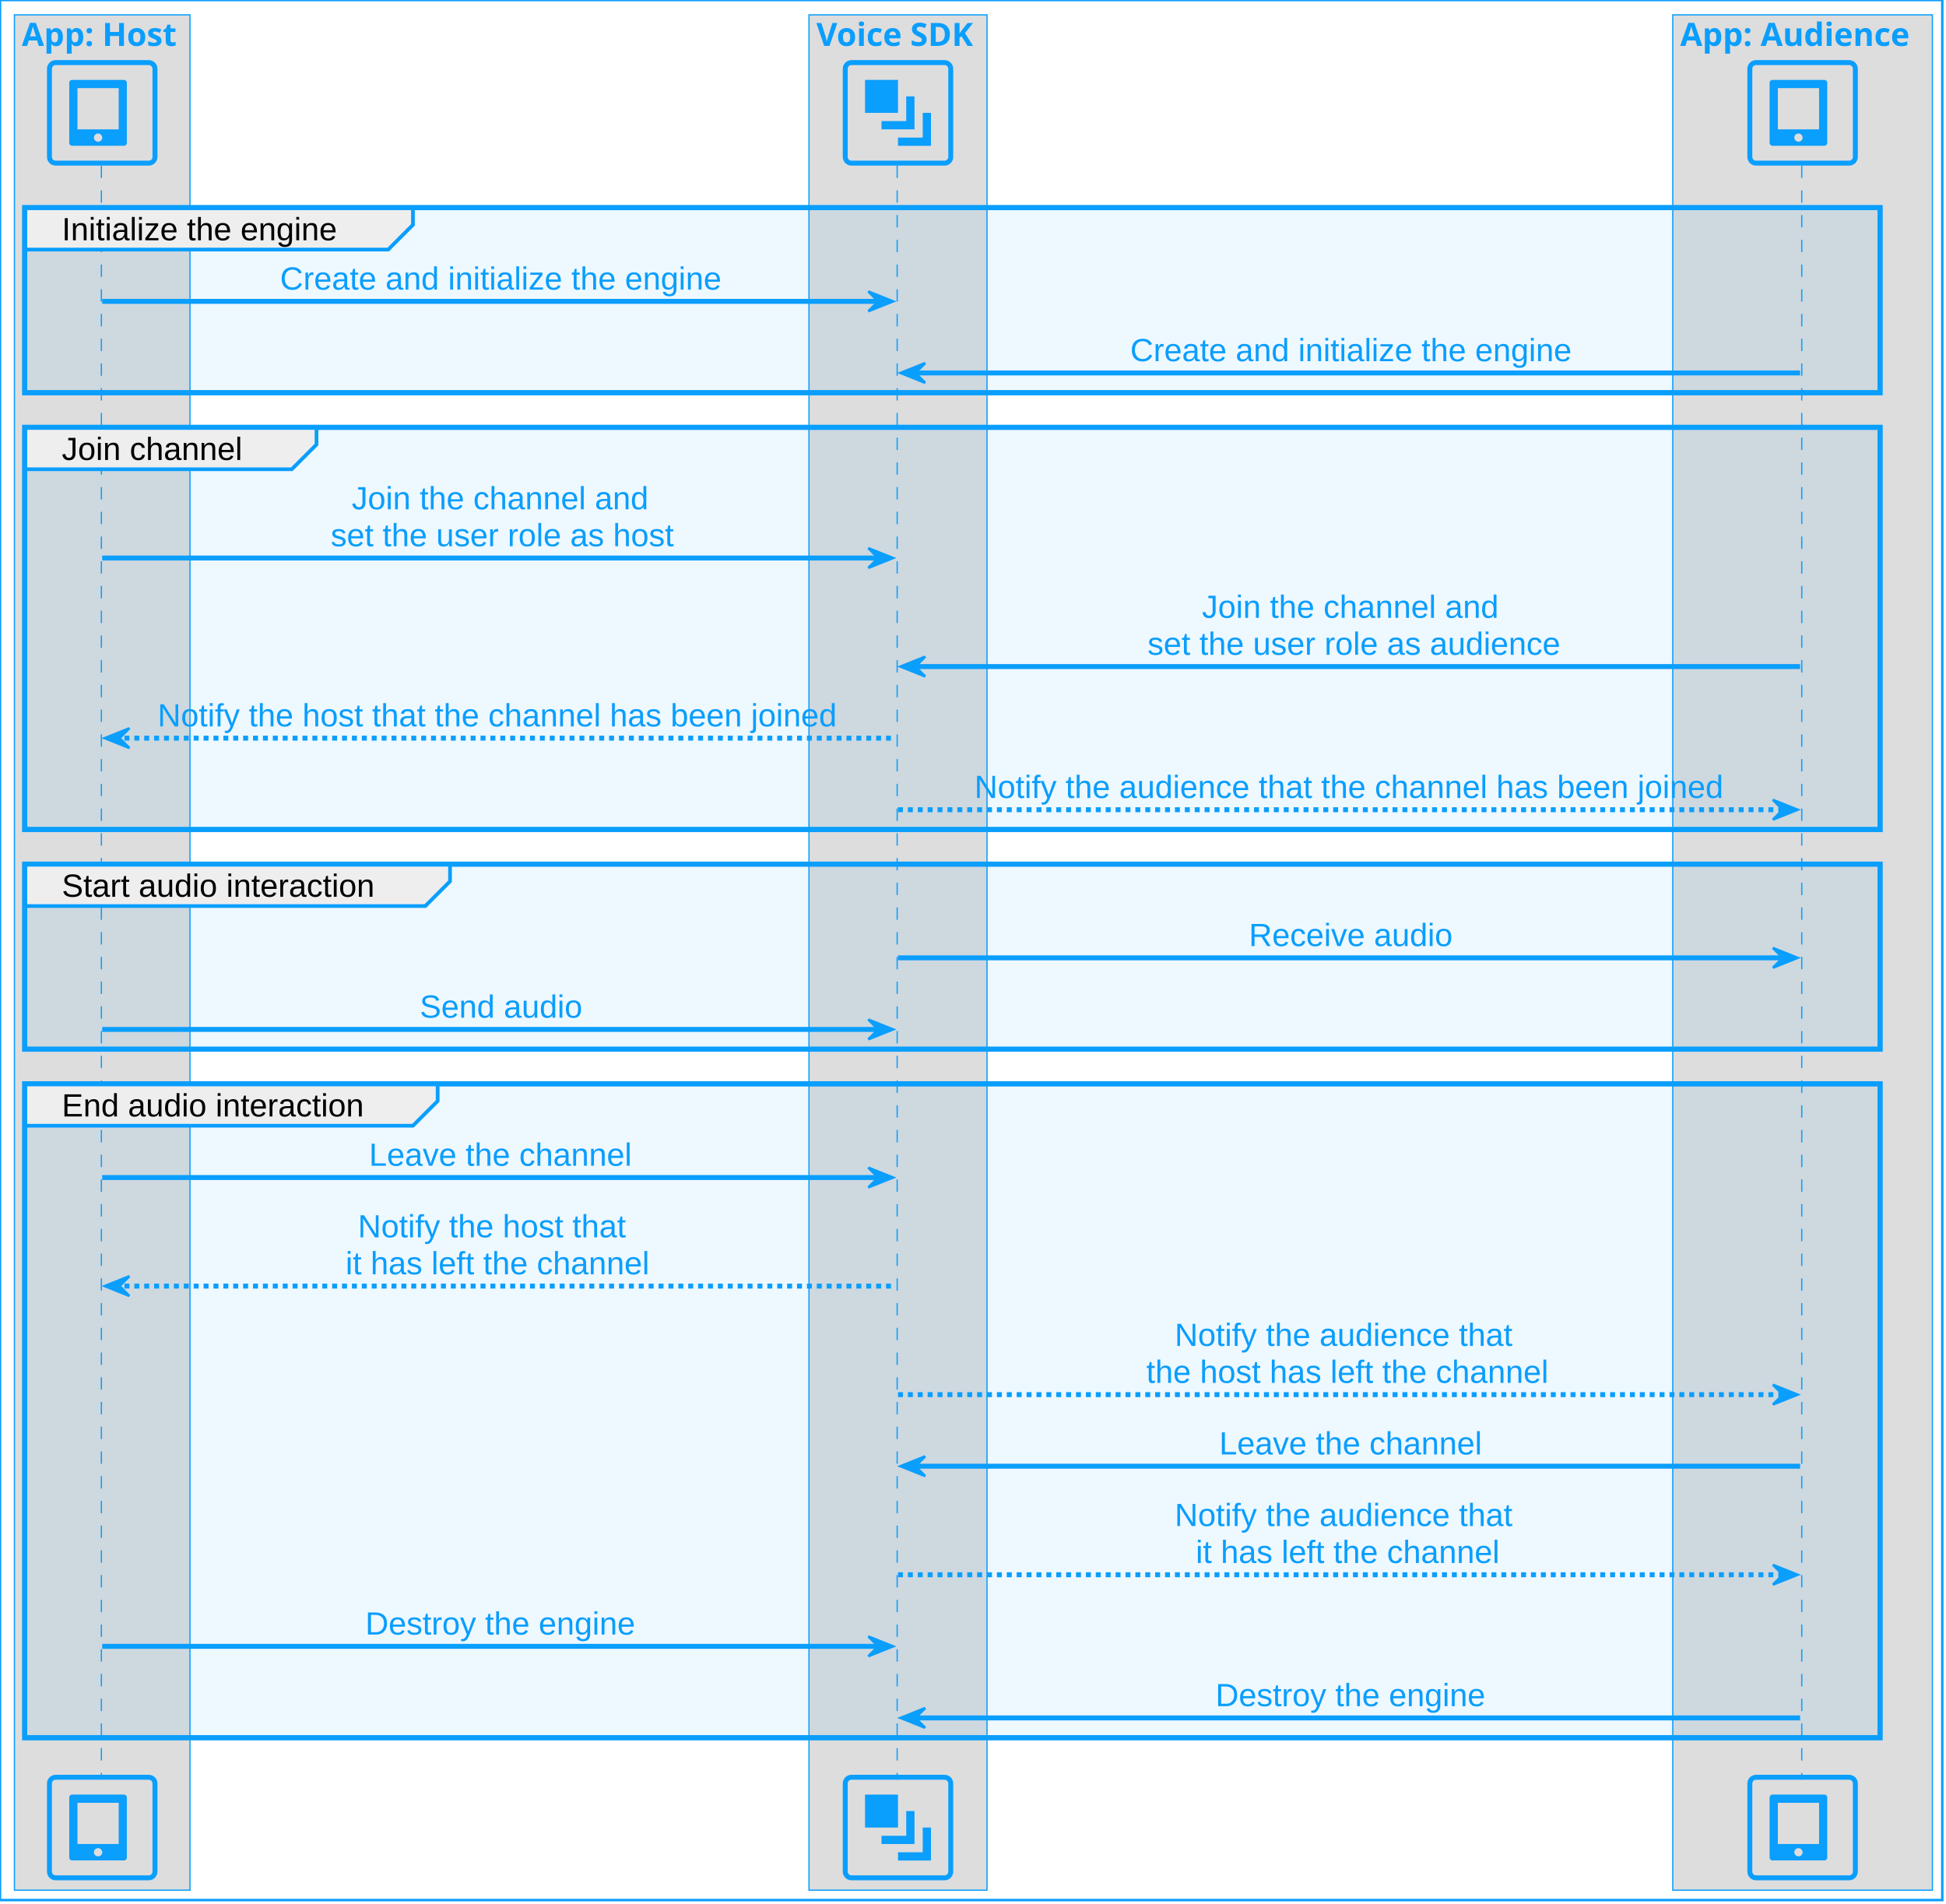
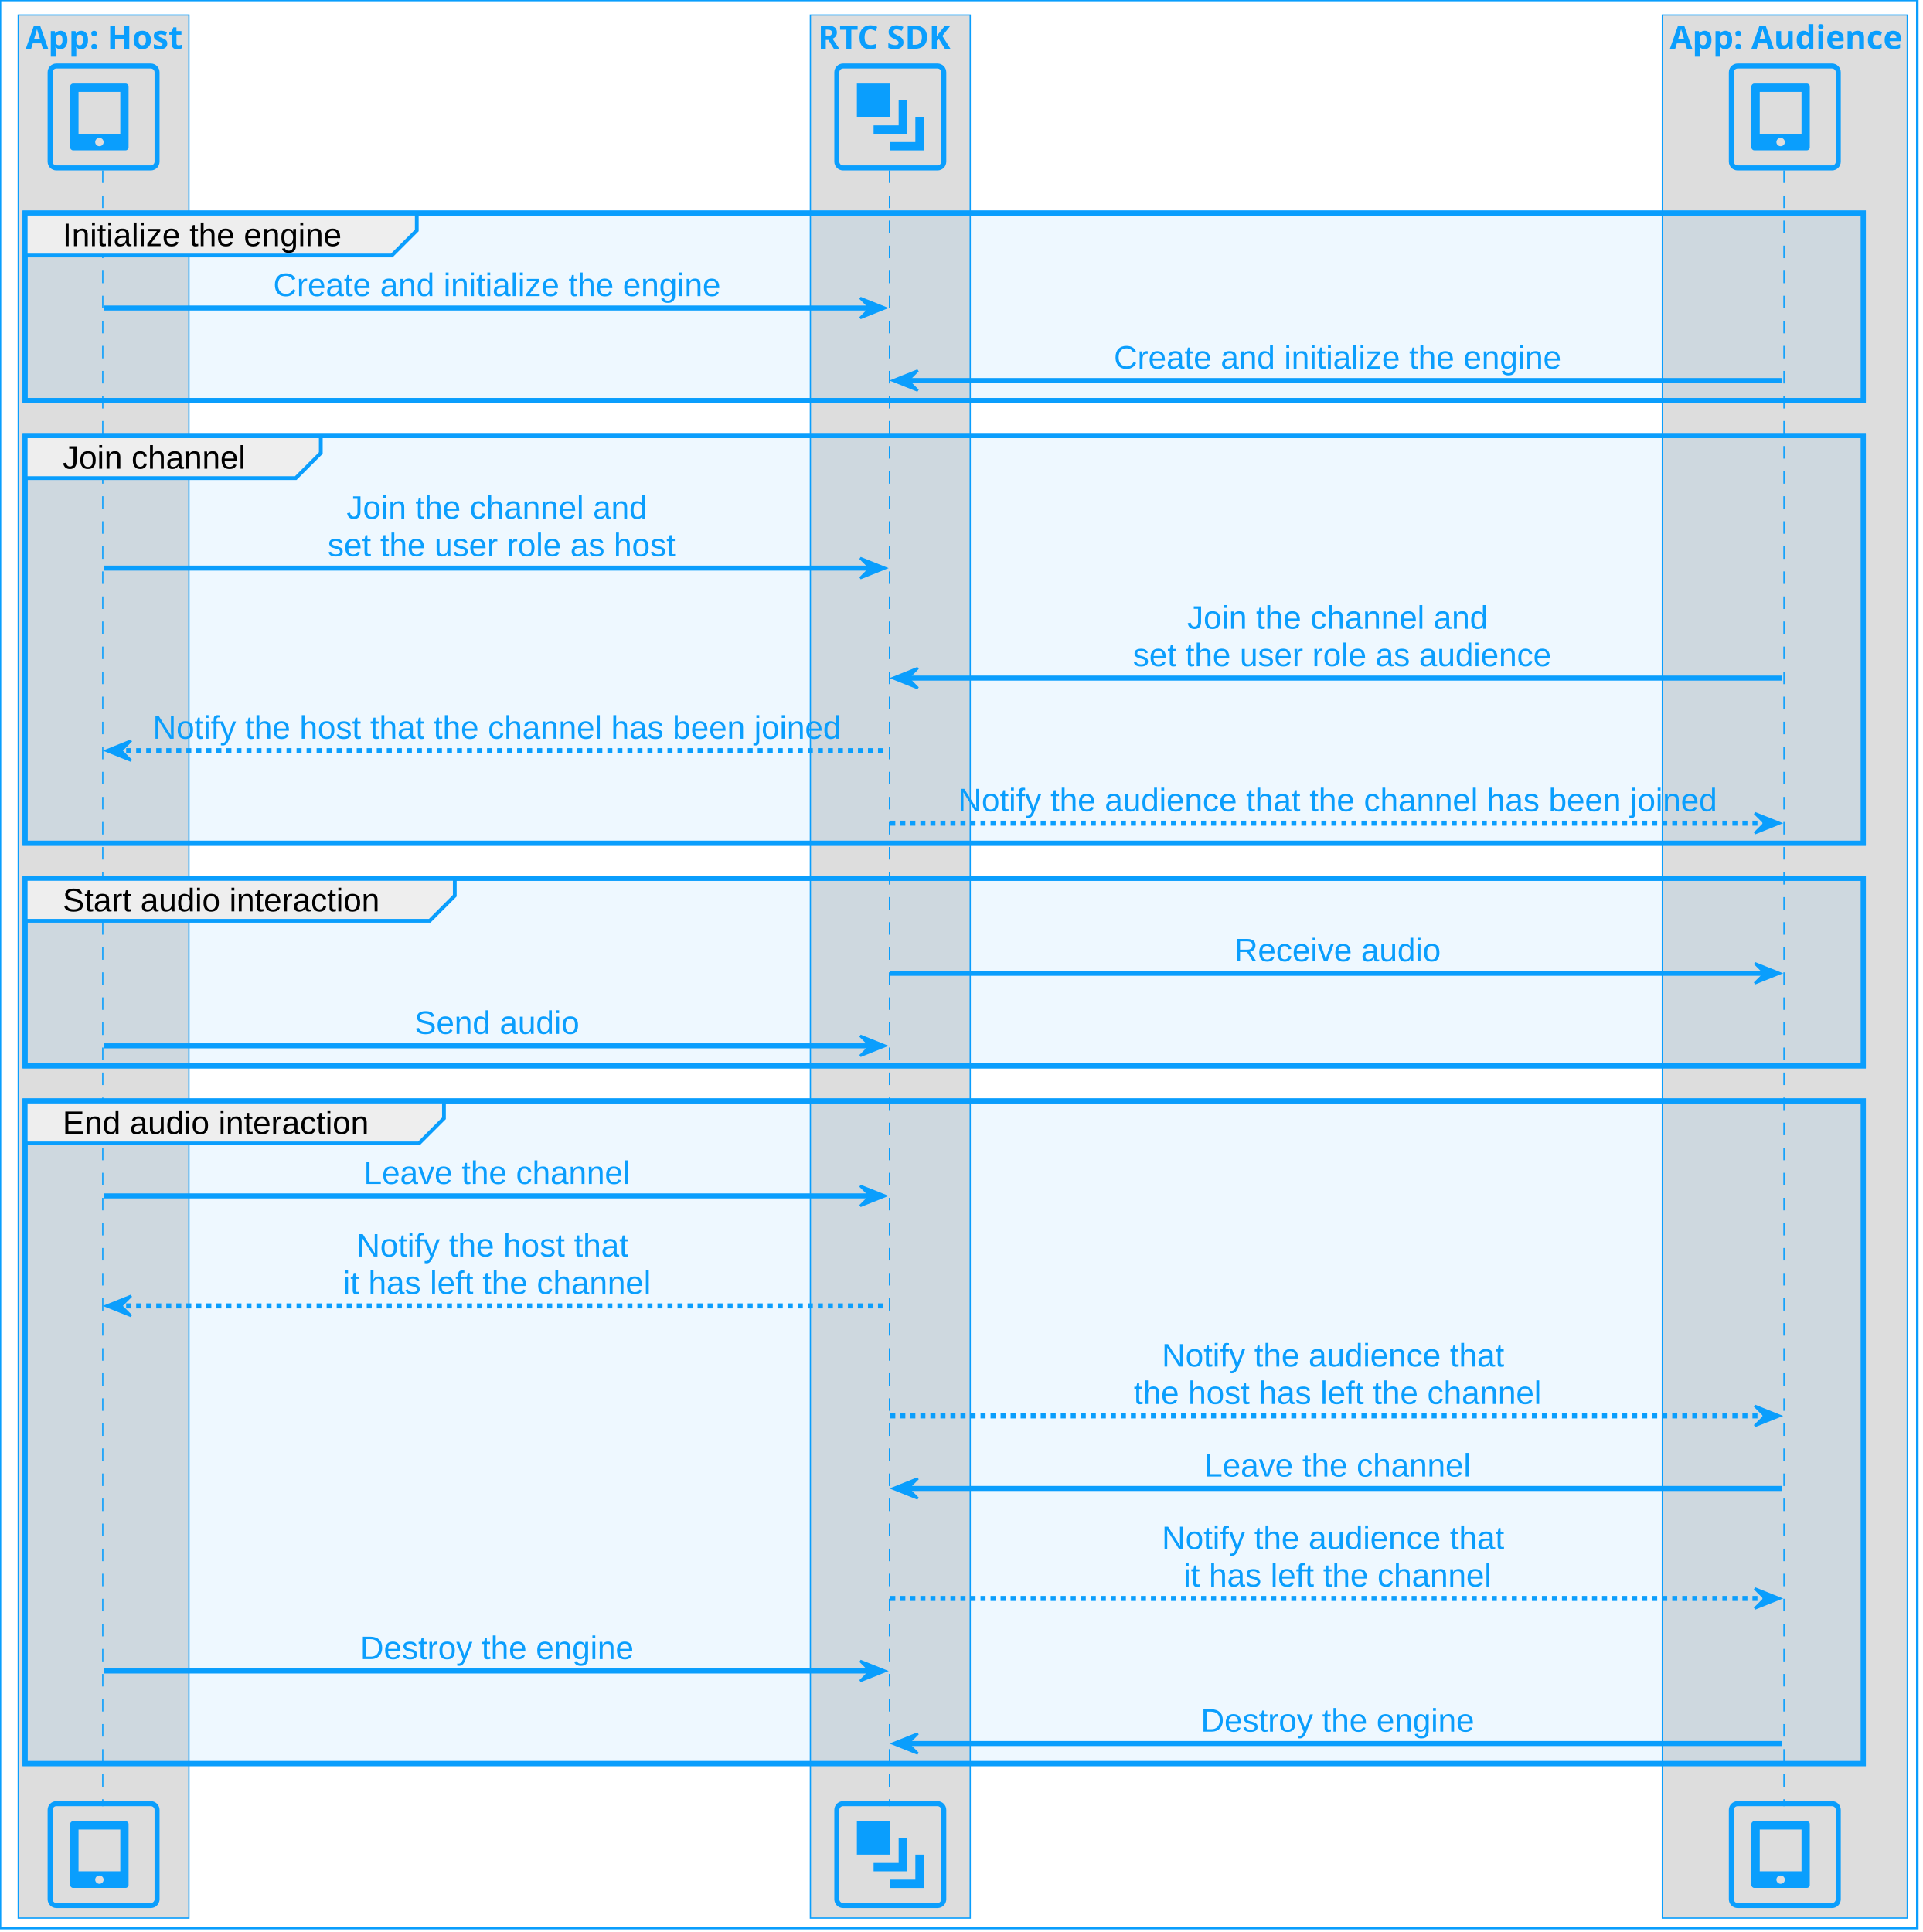
- <svg xmlns="http://www.w3.org/2000/svg" contentStyleType="text/css" height="770px" preserveAspectRatio="none" style="width:787px;height:770px;" version="1.1" viewBox="0 0 787 770" width="787px" zoomAndPan="magnify">
+ <svg xmlns="http://www.w3.org/2000/svg" contentStyleType="text/css" data-diagram-type="SEQUENCE" height="771px" preserveAspectRatio="none" style="width:767px;height:771px;" version="1.1" viewBox="0 0 767 771" width="767px" zoomAndPan="magnify">
  <defs />
  <g>
-     <rect fill="none" height="768.413" style="stroke:#0A9EFD;stroke-width:1.0;" width="785.5" x="0" y="0" />
-     <rect fill="#999999" fill-opacity="0.333" height="758.413" style="stroke:#0A9EFD;stroke-width:0.5;" width="71" x="5.833" y="6" />
-     <text fill="#0A9EFD" font-family="sans-serif" font-size="13" font-weight="bold" lengthAdjust="spacing" textLength="65" x="8.833" y="18.568">App: Host</text>
-     <rect fill="#999999" fill-opacity="0.333" height="758.413" style="stroke:#0A9EFD;stroke-width:0.5;" width="72" x="327.167" y="6" />
-     <text fill="#0A9EFD" font-family="sans-serif" font-size="13" font-weight="bold" lengthAdjust="spacing" textLength="66" x="330.167" y="18.568">Voice SDK</text>
-     <rect fill="#999999" fill-opacity="0.333" height="758.413" style="stroke:#0A9EFD;stroke-width:0.5;" width="105" x="676.5" y="6" />
-     <text fill="#0A9EFD" font-family="sans-serif" font-size="13" font-weight="bold" lengthAdjust="spacing" textLength="99" x="679.5" y="18.568">App: Audience</text>
-     <rect fill="#0A9EFD" fill-opacity="0.067" height="74.846" style="stroke:#0A9EFD;stroke-width:2.0;" width="750.333" x="10" y="83.977" />
-     <rect fill="#0A9EFD" fill-opacity="0.067" height="162.641" style="stroke:#0A9EFD;stroke-width:2.0;" width="750.333" x="10" y="172.823" />
-     <rect fill="#0A9EFD" fill-opacity="0.067" height="74.846" style="stroke:#0A9EFD;stroke-width:2.0;" width="750.333" x="10" y="349.464" />
-     <rect fill="#0A9EFD" fill-opacity="0.067" height="264.436" style="stroke:#0A9EFD;stroke-width:2.0;" width="750.333" x="10" y="438.311" />
-     <line style="stroke:#0A9EFD;stroke-width:0.5;stroke-dasharray:5.0,5.0;" x1="41" x2="41" y1="66.977" y2="719.747" />
-     <line style="stroke:#0A9EFD;stroke-width:0.5;stroke-dasharray:5.0,5.0;" x1="362.833" x2="362.833" y1="66.977" y2="719.747" />
-     <line style="stroke:#0A9EFD;stroke-width:0.5;stroke-dasharray:5.0,5.0;" x1="728.667" x2="728.667" y1="66.977" y2="719.747" />
-     <rect fill="none" height="40.667" rx="2.5" ry="2.5" style="stroke:#0A9EFD;stroke-width:2.0;" width="42.667" x="20" y="25.311" />
-     <path d="M29.133,32.31 C28.533,32.31 28,32.844 28,33.444 L28,57.81 C28,58.41 28.533,58.944 29.133,58.944 L50.167,58.944 C50.767,58.944 51.3,58.41 51.3,57.81 L51.3,33.444 C51.3,32.844 50.767,32.31 50.167,32.31 L29.133,32.31 M31.333,35.644 L48,35.644 L48,52.31 L31.333,52.31 L31.333,35.644 M39.667,53.977 C40.933,53.977 41.767,55.377 41.133,56.477 C40.5,57.577 38.867,57.577 38.2,56.477 C37.567,55.377 38.367,53.977 39.667,53.977 " fill="#0A9EFD" style="stroke:;stroke-width:0.0;stroke-dasharray:;" />
-     <rect fill="none" height="40.667" rx="2.5" ry="2.5" style="stroke:#0A9EFD;stroke-width:2.0;" width="42.667" x="20" y="718.747" />
-     <path d="M29.133,725.747 C28.533,725.747 28,726.28 28,726.88 L28,751.247 C28,751.847 28.533,752.38 29.133,752.38 L50.167,752.38 C50.767,752.38 51.3,751.847 51.3,751.247 L51.3,726.88 C51.3,726.28 50.767,725.747 50.167,725.747 L29.133,725.747 M31.333,729.08 L48,729.08 L48,745.747 L31.333,745.747 L31.333,729.08 M39.667,747.413 C40.933,747.413 41.767,748.813 41.133,749.913 C40.5,751.013 38.867,751.013 38.2,749.913 C37.567,748.813 38.367,747.413 39.667,747.413 " fill="#0A9EFD" style="stroke:;stroke-width:0.0;stroke-dasharray:;" />
-     <rect fill="none" height="40.667" rx="2.5" ry="2.5" style="stroke:#0A9EFD;stroke-width:2.0;" width="42.667" x="341.833" y="25.311" />
-     <path d="M349.833,32.31 L349.833,45.644 L363.167,45.644 L363.167,32.31 L349.833,32.31 M366.5,38.977 L366.5,48.977 L356.5,48.977 L356.5,52.31 L369.833,52.31 L369.833,38.977 L366.5,38.977 M373.167,45.644 L373.167,55.644 L363.167,55.644 L363.167,58.977 L376.5,58.977 L376.5,45.644 L373.167,45.644 " fill="#0A9EFD" style="stroke:;stroke-width:0.0;stroke-dasharray:;" />
-     <rect fill="none" height="40.667" rx="2.5" ry="2.5" style="stroke:#0A9EFD;stroke-width:2.0;" width="42.667" x="341.833" y="718.747" />
-     <path d="M349.833,725.747 L349.833,739.08 L363.167,739.08 L363.167,725.747 L349.833,725.747 M366.5,732.413 L366.5,742.413 L356.5,742.413 L356.5,745.747 L369.833,745.747 L369.833,732.413 L366.5,732.413 M373.167,739.08 L373.167,749.08 L363.167,749.08 L363.167,752.413 L376.5,752.413 L376.5,739.08 L373.167,739.08 " fill="#0A9EFD" style="stroke:;stroke-width:0.0;stroke-dasharray:;" />
-     <rect fill="none" height="40.667" rx="2.5" ry="2.5" style="stroke:#0A9EFD;stroke-width:2.0;" width="42.667" x="707.667" y="25.311" />
-     <path d="M716.8,32.31 C716.2,32.31 715.667,32.844 715.667,33.444 L715.667,57.81 C715.667,58.41 716.2,58.944 716.8,58.944 L737.833,58.944 C738.433,58.944 738.967,58.41 738.967,57.81 L738.967,33.444 C738.967,32.844 738.433,32.31 737.833,32.31 L716.8,32.31 M719,35.644 L735.667,35.644 L735.667,52.31 L719,52.31 L719,35.644 M727.333,53.977 C728.6,53.977 729.433,55.377 728.8,56.477 C728.167,57.577 726.533,57.577 725.867,56.477 C725.233,55.377 726.033,53.977 727.333,53.977 " fill="#0A9EFD" style="stroke:;stroke-width:0.0;stroke-dasharray:;" />
-     <rect fill="none" height="40.667" rx="2.5" ry="2.5" style="stroke:#0A9EFD;stroke-width:2.0;" width="42.667" x="707.667" y="718.747" />
-     <path d="M716.8,725.747 C716.2,725.747 715.667,726.28 715.667,726.88 L715.667,751.247 C715.667,751.847 716.2,752.38 716.8,752.38 L737.833,752.38 C738.433,752.38 738.967,751.847 738.967,751.247 L738.967,726.88 C738.967,726.28 738.433,725.747 737.833,725.747 L716.8,725.747 M719,729.08 L735.667,729.08 L735.667,745.747 L719,745.747 L719,729.08 M727.333,747.413 C728.6,747.413 729.433,748.813 728.8,749.913 C728.167,751.013 726.533,751.013 725.867,749.913 C725.233,748.813 726.033,747.413 727.333,747.413 " fill="#0A9EFD" style="stroke:;stroke-width:0.0;stroke-dasharray:;" />
-     <path d="M10,83.977 L167,83.977 L167,90.926 L157,100.926 L10,100.926 L10,83.977 " fill="#EEEEEE" style="stroke:#0A9EFD;stroke-width:1.5;" />
-     <rect fill="none" height="74.846" style="stroke:#0A9EFD;stroke-width:2.0;" width="750.333" x="10" y="83.977" />
-     <text fill="#000000" font-family="Arial" font-size="13" lengthAdjust="spacing" textLength="112" x="25" y="97.171">Initialize the engine</text>
-     <polygon fill="#0A9EFD" points="351.167,117.875,361.167,121.875,351.167,125.875,355.167,121.875" style="stroke:#0A9EFD;stroke-width:1.0;" />
-     <line style="stroke:#0A9EFD;stroke-width:2.0;" x1="41.333" x2="357.167" y1="121.875" y2="121.875" />
-     <text fill="#0A9EFD" font-family="Arial" font-size="13" lengthAdjust="spacing" textLength="178" x="113.25" y="117.12">Create and initialize the engine</text>
-     <polygon fill="#0A9EFD" points="374.167,146.823,364.167,150.823,374.167,154.823,370.167,150.823" style="stroke:#0A9EFD;stroke-width:1.0;" />
-     <line style="stroke:#0A9EFD;stroke-width:2.0;" x1="368.167" x2="728" y1="150.823" y2="150.823" />
-     <text fill="#0A9EFD" font-family="Arial" font-size="13" lengthAdjust="spacing" textLength="178" x="457.083" y="146.069">Create and initialize the engine</text>
-     <path d="M10,172.823 L128,172.823 L128,179.772 L118,189.772 L10,189.772 L10,172.823 " fill="#EEEEEE" style="stroke:#0A9EFD;stroke-width:1.5;" />
-     <rect fill="none" height="162.641" style="stroke:#0A9EFD;stroke-width:2.0;" width="750.333" x="10" y="172.823" />
-     <text fill="#000000" font-family="Arial" font-size="13" lengthAdjust="spacing" textLength="73" x="25" y="186.017">Join channel</text>
-     <polygon fill="#0A9EFD" points="351.167,221.67,361.167,225.67,351.167,229.67,355.167,225.67" style="stroke:#0A9EFD;stroke-width:1.0;" />
-     <line style="stroke:#0A9EFD;stroke-width:2.0;" x1="41.333" x2="357.167" y1="225.67" y2="225.67" />
-     <text fill="#0A9EFD" font-family="Arial" font-size="13" lengthAdjust="spacing" textLength="120" x="142.25" y="205.966">Join the channel and</text>
-     <text fill="#0A9EFD" font-family="Arial" font-size="13" lengthAdjust="spacing" textLength="141" x="133.75" y="220.915">set the user role as host</text>
-     <polygon fill="#0A9EFD" points="374.167,265.567,364.167,269.567,374.167,273.567,370.167,269.567" style="stroke:#0A9EFD;stroke-width:1.0;" />
-     <line style="stroke:#0A9EFD;stroke-width:2.0;" x1="368.167" x2="728" y1="269.567" y2="269.567" />
-     <text fill="#0A9EFD" font-family="Arial" font-size="13" lengthAdjust="spacing" textLength="120" x="486.083" y="249.863">Join the channel and</text>
-     <text fill="#0A9EFD" font-family="Arial" font-size="13" lengthAdjust="spacing" textLength="168" x="464.083" y="264.812">set the user role as audience</text>
-     <polygon fill="#0A9EFD" points="52.333,294.516,42.333,298.516,52.333,302.516,48.333,298.516" style="stroke:#0A9EFD;stroke-width:1.0;" />
-     <line style="stroke:#0A9EFD;stroke-width:2.0;stroke-dasharray:2.0,2.0;" x1="46.333" x2="362.167" y1="298.516" y2="298.516" />
-     <text fill="#0A9EFD" font-family="Arial" font-size="13" lengthAdjust="spacing" textLength="277" x="63.75" y="293.761">Notify the host that the channel has been joined</text>
-     <polygon fill="#0A9EFD" points="717,323.464,727,327.464,717,331.464,721,327.464" style="stroke:#0A9EFD;stroke-width:1.0;" />
-     <line style="stroke:#0A9EFD;stroke-width:2.0;stroke-dasharray:2.0,2.0;" x1="363.167" x2="723" y1="327.464" y2="327.464" />
-     <text fill="#0A9EFD" font-family="Arial" font-size="13" lengthAdjust="spacing" textLength="304" x="394.083" y="322.71">Notify the audience that the channel has been joined</text>
-     <path d="M10,349.464 L182,349.464 L182,356.413 L172,366.413 L10,366.413 L10,349.464 " fill="#EEEEEE" style="stroke:#0A9EFD;stroke-width:1.5;" />
-     <rect fill="none" height="74.846" style="stroke:#0A9EFD;stroke-width:2.0;" width="750.333" x="10" y="349.464" />
-     <text fill="#000000" font-family="Arial" font-size="13" lengthAdjust="spacing" textLength="127" x="25" y="362.658">Start audio interaction</text>
-     <polygon fill="#0A9EFD" points="717,383.362,727,387.362,717,391.362,721,387.362" style="stroke:#0A9EFD;stroke-width:1.0;" />
-     <line style="stroke:#0A9EFD;stroke-width:2.0;" x1="363.167" x2="723" y1="387.362" y2="387.362" />
-     <text fill="#0A9EFD" font-family="Arial" font-size="13" lengthAdjust="spacing" textLength="82" x="505.083" y="382.607">Receive audio</text>
-     <polygon fill="#0A9EFD" points="351.167,412.311,361.167,416.311,351.167,420.311,355.167,416.311" style="stroke:#0A9EFD;stroke-width:1.0;" />
-     <line style="stroke:#0A9EFD;stroke-width:2.0;" x1="41.333" x2="357.167" y1="416.311" y2="416.311" />
-     <text fill="#0A9EFD" font-family="Arial" font-size="13" lengthAdjust="spacing" textLength="65" x="169.75" y="411.556">Send audio</text>
-     <path d="M10,438.311 L177,438.311 L177,445.259 L167,455.259 L10,455.259 L10,438.311 " fill="#EEEEEE" style="stroke:#0A9EFD;stroke-width:1.5;" />
-     <rect fill="none" height="264.436" style="stroke:#0A9EFD;stroke-width:2.0;" width="750.333" x="10" y="438.311" />
-     <text fill="#000000" font-family="Arial" font-size="13" lengthAdjust="spacing" textLength="122" x="25" y="451.505">End audio interaction</text>
-     <polygon fill="#0A9EFD" points="351.167,472.208,361.167,476.208,351.167,480.208,355.167,476.208" style="stroke:#0A9EFD;stroke-width:1.0;" />
-     <line style="stroke:#0A9EFD;stroke-width:2.0;" x1="41.333" x2="357.167" y1="476.208" y2="476.208" />
-     <text fill="#0A9EFD" font-family="Arial" font-size="13" lengthAdjust="spacing" textLength="106" x="149.25" y="471.453">Leave the channel</text>
-     <polygon fill="#0A9EFD" points="52.333,516.106,42.333,520.106,52.333,524.106,48.333,520.106" style="stroke:#0A9EFD;stroke-width:1.0;" />
-     <line style="stroke:#0A9EFD;stroke-width:2.0;stroke-dasharray:2.0,2.0;" x1="46.333" x2="362.167" y1="520.106" y2="520.106" />
-     <text fill="#0A9EFD" font-family="Arial" font-size="13" lengthAdjust="spacing" textLength="111" x="144.75" y="500.402">Notify the host that</text>
-     <text fill="#0A9EFD" font-family="Arial" font-size="13" lengthAdjust="spacing" textLength="125" x="139.75" y="515.351">it has left the channel</text>
-     <polygon fill="#0A9EFD" points="717,560.003,727,564.003,717,568.003,721,564.003" style="stroke:#0A9EFD;stroke-width:1.0;" />
-     <line style="stroke:#0A9EFD;stroke-width:2.0;stroke-dasharray:2.0,2.0;" x1="363.167" x2="723" y1="564.003" y2="564.003" />
-     <text fill="#0A9EFD" font-family="Arial" font-size="13" lengthAdjust="spacing" textLength="138" x="475.083" y="544.299">Notify the audience that</text>
-     <text fill="#0A9EFD" font-family="Arial" font-size="13" lengthAdjust="spacing" textLength="165" x="463.583" y="559.248">the host has left the channel</text>
-     <polygon fill="#0A9EFD" points="374.167,588.952,364.167,592.952,374.167,596.952,370.167,592.952" style="stroke:#0A9EFD;stroke-width:1.0;" />
-     <line style="stroke:#0A9EFD;stroke-width:2.0;" x1="368.167" x2="728" y1="592.952" y2="592.952" />
-     <text fill="#0A9EFD" font-family="Arial" font-size="13" lengthAdjust="spacing" textLength="106" x="493.083" y="588.197">Leave the channel</text>
-     <polygon fill="#0A9EFD" points="717,632.849,727,636.849,717,640.849,721,636.849" style="stroke:#0A9EFD;stroke-width:1.0;" />
-     <line style="stroke:#0A9EFD;stroke-width:2.0;stroke-dasharray:2.0,2.0;" x1="363.167" x2="723" y1="636.849" y2="636.849" />
-     <text fill="#0A9EFD" font-family="Arial" font-size="13" lengthAdjust="spacing" textLength="138" x="475.083" y="617.146">Notify the audience that</text>
-     <text fill="#0A9EFD" font-family="Arial" font-size="13" lengthAdjust="spacing" textLength="125" x="483.583" y="632.094">it has left the channel</text>
-     <polygon fill="#0A9EFD" points="351.167,661.798,361.167,665.798,351.167,669.798,355.167,665.798" style="stroke:#0A9EFD;stroke-width:1.0;" />
-     <line style="stroke:#0A9EFD;stroke-width:2.0;" x1="41.333" x2="357.167" y1="665.798" y2="665.798" />
-     <text fill="#0A9EFD" font-family="Arial" font-size="13" lengthAdjust="spacing" textLength="109" x="147.75" y="661.043">Destroy the engine</text>
-     <polygon fill="#0A9EFD" points="374.167,690.747,364.167,694.747,374.167,698.747,370.167,694.747" style="stroke:#0A9EFD;stroke-width:1.0;" />
-     <line style="stroke:#0A9EFD;stroke-width:2.0;" x1="368.167" x2="728" y1="694.747" y2="694.747" />
-     <text fill="#0A9EFD" font-family="Arial" font-size="13" lengthAdjust="spacing" textLength="109" x="491.583" y="689.992">Destroy the engine</text>
+     <rect fill="none" height="769.454" style="stroke:#0A9EFD;stroke-width:1;" width="765.021" x="0" y="0" />
+     <rect fill="#999999" fill-opacity="0.333" height="759.454" style="stroke:#0A9EFD;stroke-width:0.5;" width="68.099" x="7.284" y="6" />
+     <text fill="#0A9EFD" font-family="sans-serif" font-size="13" font-weight="bold" lengthAdjust="spacing" textLength="62.099" x="10.284" y="19.495">App: Host</text>
+     <rect fill="#999999" fill-opacity="0.333" height="759.454" style="stroke:#0A9EFD;stroke-width:0.5;" width="63.776" x="323.354" y="6" />
+     <text fill="#0A9EFD" font-family="sans-serif" font-size="13" font-weight="bold" lengthAdjust="spacing" textLength="57.776" x="326.354" y="19.495">RTC SDK</text>
+     <rect fill="#999999" fill-opacity="0.333" height="759.454" style="stroke:#0A9EFD;stroke-width:0.5;" width="97.724" x="663.298" y="6" />
+     <text fill="#0A9EFD" font-family="sans-serif" font-size="13" font-weight="bold" lengthAdjust="spacing" textLength="91.724" x="666.298" y="19.495">App: Audience</text>
+     <rect fill="#0A9EFD" fill-opacity="0.067" height="74.846" style="stroke:#0A9EFD;stroke-width:2;" width="733.493" x="10" y="85.018" />
+     <rect fill="#0A9EFD" fill-opacity="0.067" height="162.641" style="stroke:#0A9EFD;stroke-width:2;" width="733.493" x="10" y="173.864" />
+     <rect fill="#0A9EFD" fill-opacity="0.067" height="74.846" style="stroke:#0A9EFD;stroke-width:2;" width="733.493" x="10" y="350.505" />
+     <rect fill="#0A9EFD" fill-opacity="0.067" height="264.436" style="stroke:#0A9EFD;stroke-width:2;" width="733.493" x="10" y="439.352" />
+     <g>
+       <rect fill="#000000" fill-opacity="0" height="652.769" width="8" x="37.333" y="68.018" />
+       <line style="stroke:#0A9EFD;stroke-width:0.5;stroke-dasharray:5.0,5.0;" x1="41" x2="41" y1="68.018" y2="720.788" />
+     </g>
+     <g>
+       <rect fill="#000000" fill-opacity="0" height="652.769" width="8" x="351.242" y="68.018" />
+       <line style="stroke:#0A9EFD;stroke-width:0.5;stroke-dasharray:5.0,5.0;" x1="354.909" x2="354.909" y1="68.018" y2="720.788" />
+     </g>
+     <g>
+       <rect fill="#000000" fill-opacity="0" height="652.769" width="8" x="708.159" y="68.018" />
+       <line style="stroke:#0A9EFD;stroke-width:0.5;stroke-dasharray:5.0,5.0;" x1="711.826" x2="711.826" y1="68.018" y2="720.788" />
+     </g>
+     <g class="participant participant-head" data-participant="HST">
+       <rect fill="none" height="40.667" rx="2.5" ry="2.5" style="stroke:#0A9EFD;stroke-width:2;" width="42.667" x="20" y="26.352" />
+       <path d="M29.133,33.352 C28.533,33.352 28,33.885 28,34.485 L28,58.852 C28,59.452 28.533,59.985 29.133,59.985 L50.167,59.985 C50.767,59.985 51.3,59.452 51.3,58.852 L51.3,34.485 C51.3,33.885 50.767,33.352 50.167,33.352 L29.133,33.352 M31.333,36.685 L48,36.685 L48,53.352 L31.333,53.352 L31.333,36.685 M39.667,55.018 C40.933,55.018 41.767,56.418 41.133,57.518 C40.5,58.618 38.867,58.618 38.2,57.518 C37.567,56.418 38.367,55.018 39.667,55.018" fill="#0A9EFD" />
+     </g>
+     <g class="participant participant-tail" data-participant="HST">
+       <rect fill="none" height="40.667" rx="2.5" ry="2.5" style="stroke:#0A9EFD;stroke-width:2;" width="42.667" x="20" y="719.788" />
+       <path d="M29.133,726.788 C28.533,726.788 28,727.321 28,727.921 L28,752.288 C28,752.888 28.533,753.421 29.133,753.421 L50.167,753.421 C50.767,753.421 51.3,752.888 51.3,752.288 L51.3,727.921 C51.3,727.321 50.767,726.788 50.167,726.788 L29.133,726.788 M31.333,730.121 L48,730.121 L48,746.788 L31.333,746.788 L31.333,730.121 M39.667,748.454 C40.933,748.454 41.767,749.854 41.133,750.954 C40.5,752.054 38.867,752.054 38.2,750.954 C37.567,749.854 38.367,748.454 39.667,748.454" fill="#0A9EFD" />
+     </g>
+     <g class="participant participant-head" data-participant="SDK">
+       <rect fill="none" height="40.667" rx="2.5" ry="2.5" style="stroke:#0A9EFD;stroke-width:2;" width="42.667" x="333.909" y="26.352" />
+       <path d="M341.909,33.352 L341.909,46.685 L355.242,46.685 L355.242,33.352 L341.909,33.352 M358.575,40.018 L358.575,50.018 L348.575,50.018 L348.575,53.352 L361.909,53.352 L361.909,40.018 L358.575,40.018 M365.242,46.685 L365.242,56.685 L355.242,56.685 L355.242,60.018 L368.575,60.018 L368.575,46.685 L365.242,46.685" fill="#0A9EFD" />
+     </g>
+     <g class="participant participant-tail" data-participant="SDK">
+       <rect fill="none" height="40.667" rx="2.5" ry="2.5" style="stroke:#0A9EFD;stroke-width:2;" width="42.667" x="333.909" y="719.788" />
+       <path d="M341.909,726.788 L341.909,740.121 L355.242,740.121 L355.242,726.788 L341.909,726.788 M358.575,733.454 L358.575,743.454 L348.575,743.454 L348.575,746.788 L361.909,746.788 L361.909,733.454 L358.575,733.454 M365.242,740.121 L365.242,750.121 L355.242,750.121 L355.242,753.454 L368.575,753.454 L368.575,740.121 L365.242,740.121" fill="#0A9EFD" />
+     </g>
+     <g class="participant participant-head" data-participant="AUD">
+       <rect fill="none" height="40.667" rx="2.5" ry="2.5" style="stroke:#0A9EFD;stroke-width:2;" width="42.667" x="690.826" y="26.352" />
+       <path d="M699.959,33.352 C699.359,33.352 698.826,33.885 698.826,34.485 L698.826,58.852 C698.826,59.452 699.359,59.985 699.959,59.985 L720.993,59.985 C721.593,59.985 722.126,59.452 722.126,58.852 L722.126,34.485 C722.126,33.885 721.593,33.352 720.993,33.352 L699.959,33.352 M702.159,36.685 L718.826,36.685 L718.826,53.352 L702.159,53.352 L702.159,36.685 M710.493,55.018 C711.759,55.018 712.593,56.418 711.959,57.518 C711.326,58.618 709.693,58.618 709.026,57.518 C708.393,56.418 709.193,55.018 710.493,55.018" fill="#0A9EFD" />
+     </g>
+     <g class="participant participant-tail" data-participant="AUD">
+       <rect fill="none" height="40.667" rx="2.5" ry="2.5" style="stroke:#0A9EFD;stroke-width:2;" width="42.667" x="690.826" y="719.788" />
+       <path d="M699.959,726.788 C699.359,726.788 698.826,727.321 698.826,727.921 L698.826,752.288 C698.826,752.888 699.359,753.421 699.959,753.421 L720.993,753.421 C721.593,753.421 722.126,752.888 722.126,752.288 L722.126,727.921 C722.126,727.321 721.593,726.788 720.993,726.788 L699.959,726.788 M702.159,730.121 L718.826,730.121 L718.826,746.788 L702.159,746.788 L702.159,730.121 M710.493,748.454 C711.759,748.454 712.593,749.854 711.959,750.954 C711.326,752.054 709.693,752.054 709.026,750.954 C708.393,749.854 709.193,748.454 710.493,748.454" fill="#0A9EFD" />
+     </g>
+     <path d="M10,85.018 L166.3,85.018 L166.3,91.967 L156.3,101.967 L10,101.967 L10,85.018" fill="#EEEEEE" style="stroke:#0A9EFD;stroke-width:1.5;" />
+     <rect fill="none" height="74.846" style="stroke:#0A9EFD;stroke-width:2;" width="733.493" x="10" y="85.018" />
+     <text fill="#000000" font-family="Arial" font-size="13" lengthAdjust="spacing" textLength="111.3" x="25" y="98.212">Initialize the engine</text>
+     <g class="message" data-participant-1="HST" data-participant-2="SDK">
+       <polygon fill="#0A9EFD" points="343.242,118.916,353.242,122.916,343.242,126.916,347.242,122.916" style="stroke:#0A9EFD;stroke-width:1;" />
+       <line style="stroke:#0A9EFD;stroke-width:2;" x1="41.333" x2="349.242" y1="122.916" y2="122.916" />
+       <text fill="#0A9EFD" font-family="Arial" font-size="13" lengthAdjust="spacing" textLength="178.509" x="109.033" y="118.161">Create and initialize the engine</text>
+     </g>
+     <g class="message" data-participant-1="AUD" data-participant-2="SDK">
+       <polygon fill="#0A9EFD" points="366.242,147.864,356.242,151.864,366.242,155.864,362.242,151.864" style="stroke:#0A9EFD;stroke-width:1;" />
+       <line style="stroke:#0A9EFD;stroke-width:2;" x1="360.242" x2="711.159" y1="151.864" y2="151.864" />
+       <text fill="#0A9EFD" font-family="Arial" font-size="13" lengthAdjust="spacing" textLength="178.509" x="444.446" y="147.109">Create and initialize the engine</text>
+     </g>
+     <path d="M10,173.864 L127.998,173.864 L127.998,180.813 L117.998,190.813 L10,190.813 L10,173.864" fill="#EEEEEE" style="stroke:#0A9EFD;stroke-width:1.5;" />
+     <rect fill="none" height="162.641" style="stroke:#0A9EFD;stroke-width:2;" width="733.493" x="10" y="173.864" />
+     <text fill="#000000" font-family="Arial" font-size="13" lengthAdjust="spacing" textLength="72.998" x="25" y="187.058">Join channel</text>
+     <g class="message" data-participant-1="HST" data-participant-2="SDK">
+       <polygon fill="#0A9EFD" points="343.242,222.711,353.242,226.711,343.242,230.711,347.242,226.711" style="stroke:#0A9EFD;stroke-width:1;" />
+       <line style="stroke:#0A9EFD;stroke-width:2;" x1="41.333" x2="349.242" y1="226.711" y2="226.711" />
+       <text fill="#0A9EFD" font-family="Arial" font-size="13" lengthAdjust="spacing" textLength="119.983" x="138.296" y="207.007">Join the channel and</text>
+       <text fill="#0A9EFD" font-family="Arial" font-size="13" lengthAdjust="spacing" textLength="138.741" x="130.723" y="221.956">set the user role as host</text>
+     </g>
+     <g class="message" data-participant-1="AUD" data-participant-2="SDK">
+       <polygon fill="#0A9EFD" points="366.242,266.608,356.242,270.608,366.242,274.608,362.242,270.608" style="stroke:#0A9EFD;stroke-width:1;" />
+       <line style="stroke:#0A9EFD;stroke-width:2;" x1="360.242" x2="711.159" y1="270.608" y2="270.608" />
+       <text fill="#0A9EFD" font-family="Arial" font-size="13" lengthAdjust="spacing" textLength="119.983" x="473.709" y="250.905">Join the channel and</text>
+       <text fill="#0A9EFD" font-family="Arial" font-size="13" lengthAdjust="spacing" textLength="166.937" x="452.038" y="265.853">set the user role as audience</text>
+     </g>
+     <g class="message" data-participant-1="SDK" data-participant-2="HST">
+       <polygon fill="#0A9EFD" points="52.333,295.557,42.333,299.557,52.333,303.557,48.333,299.557" style="stroke:#0A9EFD;stroke-width:1;" />
+       <line style="stroke:#0A9EFD;stroke-width:2;stroke-dasharray:2.0,2.0;" x1="46.333" x2="354.242" y1="299.557" y2="299.557" />
+       <text fill="#0A9EFD" font-family="Arial" font-size="13" lengthAdjust="spacing" textLength="274.638" x="60.969" y="294.802">Notify the host that the channel has been joined</text>
+     </g>
+     <g class="message" data-participant-1="SDK" data-participant-2="AUD">
+       <polygon fill="#0A9EFD" points="700.159,324.505,710.159,328.505,700.159,332.505,704.159,328.505" style="stroke:#0A9EFD;stroke-width:1;" />
+       <line style="stroke:#0A9EFD;stroke-width:2;stroke-dasharray:2.0,2.0;" x1="355.242" x2="706.159" y1="328.505" y2="328.505" />
+       <text fill="#0A9EFD" font-family="Arial" font-size="13" lengthAdjust="spacing" textLength="302.834" x="382.284" y="323.751">Notify the audience that the channel has been joined</text>
+     </g>
+     <path d="M10,350.505 L181.464,350.505 L181.464,357.454 L171.464,367.454 L10,367.454 L10,350.505" fill="#EEEEEE" style="stroke:#0A9EFD;stroke-width:1.5;" />
+     <rect fill="none" height="74.846" style="stroke:#0A9EFD;stroke-width:2;" width="733.493" x="10" y="350.505" />
+     <text fill="#000000" font-family="Arial" font-size="13" lengthAdjust="spacing" textLength="126.464" x="25" y="363.699">Start audio interaction</text>
+     <g class="message" data-participant-1="SDK" data-participant-2="AUD">
+       <polygon fill="#0A9EFD" points="700.159,384.403,710.159,388.403,700.159,392.403,704.159,388.403" style="stroke:#0A9EFD;stroke-width:1;" />
+       <line style="stroke:#0A9EFD;stroke-width:2;" x1="355.242" x2="706.159" y1="388.403" y2="388.403" />
+       <text fill="#0A9EFD" font-family="Arial" font-size="13" lengthAdjust="spacing" textLength="82.386" x="492.508" y="383.648">Receive audio</text>
+     </g>
+     <g class="message" data-participant-1="HST" data-participant-2="SDK">
+       <polygon fill="#0A9EFD" points="343.242,413.352,353.242,417.352,343.242,421.352,347.242,417.352" style="stroke:#0A9EFD;stroke-width:1;" />
+       <line style="stroke:#0A9EFD;stroke-width:2;" x1="41.333" x2="349.242" y1="417.352" y2="417.352" />
+       <text fill="#0A9EFD" font-family="Arial" font-size="13" lengthAdjust="spacing" textLength="65.781" x="165.397" y="412.597">Send audio</text>
+     </g>
+     <path d="M10,439.352 L177.142,439.352 L177.142,446.3 L167.142,456.3 L10,456.3 L10,439.352" fill="#EEEEEE" style="stroke:#0A9EFD;stroke-width:1.5;" />
+     <rect fill="none" height="264.436" style="stroke:#0A9EFD;stroke-width:2;" width="733.493" x="10" y="439.352" />
+     <text fill="#000000" font-family="Arial" font-size="13" lengthAdjust="spacing" textLength="122.142" x="25" y="452.546">End audio interaction</text>
+     <g class="message" data-participant-1="HST" data-participant-2="SDK">
+       <polygon fill="#0A9EFD" points="343.242,473.249,353.242,477.249,343.242,481.249,347.242,477.249" style="stroke:#0A9EFD;stroke-width:1;" />
+       <line style="stroke:#0A9EFD;stroke-width:2;" x1="41.333" x2="349.242" y1="477.249" y2="477.249" />
+       <text fill="#0A9EFD" font-family="Arial" font-size="13" lengthAdjust="spacing" textLength="106.253" x="145.161" y="472.494">Leave the channel</text>
+     </g>
+     <g class="message" data-participant-1="SDK" data-participant-2="HST">
+       <polygon fill="#0A9EFD" points="52.333,517.147,42.333,521.147,52.333,525.147,48.333,521.147" style="stroke:#0A9EFD;stroke-width:1;" />
+       <line style="stroke:#0A9EFD;stroke-width:2;stroke-dasharray:2.0,2.0;" x1="46.333" x2="354.242" y1="521.147" y2="521.147" />
+       <text fill="#0A9EFD" font-family="Arial" font-size="13" lengthAdjust="spacing" textLength="108.393" x="142.286" y="501.443">Notify the host that</text>
+       <text fill="#0A9EFD" font-family="Arial" font-size="13" lengthAdjust="spacing" textLength="122.859" x="136.858" y="516.392">it has left the channel</text>
+     </g>
+     <g class="message" data-participant-1="SDK" data-participant-2="AUD">
+       <polygon fill="#0A9EFD" points="700.159,561.044,710.159,565.044,700.159,569.044,704.159,565.044" style="stroke:#0A9EFD;stroke-width:1;" />
+       <line style="stroke:#0A9EFD;stroke-width:2;stroke-dasharray:2.0,2.0;" x1="355.242" x2="706.159" y1="565.044" y2="565.044" />
+       <text fill="#0A9EFD" font-family="Arial" font-size="13" lengthAdjust="spacing" textLength="136.589" x="463.6" y="545.341">Notify the audience that</text>
+       <text fill="#0A9EFD" font-family="Arial" font-size="13" lengthAdjust="spacing" textLength="162.614" x="452.394" y="560.289">the host has left the channel</text>
+     </g>
+     <g class="message" data-participant-1="AUD" data-participant-2="SDK">
+       <polygon fill="#0A9EFD" points="366.242,589.993,356.242,593.993,366.242,597.993,362.242,593.993" style="stroke:#0A9EFD;stroke-width:1;" />
+       <line style="stroke:#0A9EFD;stroke-width:2;" x1="360.242" x2="711.159" y1="593.993" y2="593.993" />
+       <text fill="#0A9EFD" font-family="Arial" font-size="13" lengthAdjust="spacing" textLength="106.253" x="480.574" y="589.238">Leave the channel</text>
+     </g>
+     <g class="message" data-participant-1="SDK" data-participant-2="AUD">
+       <polygon fill="#0A9EFD" points="700.159,633.89,710.159,637.89,700.159,641.89,704.159,637.89" style="stroke:#0A9EFD;stroke-width:1;" />
+       <line style="stroke:#0A9EFD;stroke-width:2;stroke-dasharray:2.0,2.0;" x1="355.242" x2="706.159" y1="637.89" y2="637.89" />
+       <text fill="#0A9EFD" font-family="Arial" font-size="13" lengthAdjust="spacing" textLength="136.589" x="463.6" y="618.187">Notify the audience that</text>
+       <text fill="#0A9EFD" font-family="Arial" font-size="13" lengthAdjust="spacing" textLength="122.859" x="472.271" y="633.135">it has left the channel</text>
+     </g>
+     <g class="message" data-participant-1="HST" data-participant-2="SDK">
+       <polygon fill="#0A9EFD" points="343.242,662.839,353.242,666.839,343.242,670.839,347.242,666.839" style="stroke:#0A9EFD;stroke-width:1;" />
+       <line style="stroke:#0A9EFD;stroke-width:2;" x1="41.333" x2="349.242" y1="666.839" y2="666.839" />
+       <text fill="#0A9EFD" font-family="Arial" font-size="13" lengthAdjust="spacing" textLength="109.123" x="143.726" y="662.084">Destroy the engine</text>
+     </g>
+     <g class="message" data-participant-1="AUD" data-participant-2="SDK">
+       <polygon fill="#0A9EFD" points="366.242,691.788,356.242,695.788,366.242,699.788,362.242,695.788" style="stroke:#0A9EFD;stroke-width:1;" />
+       <line style="stroke:#0A9EFD;stroke-width:2;" x1="360.242" x2="711.159" y1="695.788" y2="695.788" />
+       <text fill="#0A9EFD" font-family="Arial" font-size="13" lengthAdjust="spacing" textLength="109.123" x="479.139" y="691.033">Destroy the engine</text>
+     </g>
  </g>
</svg>
